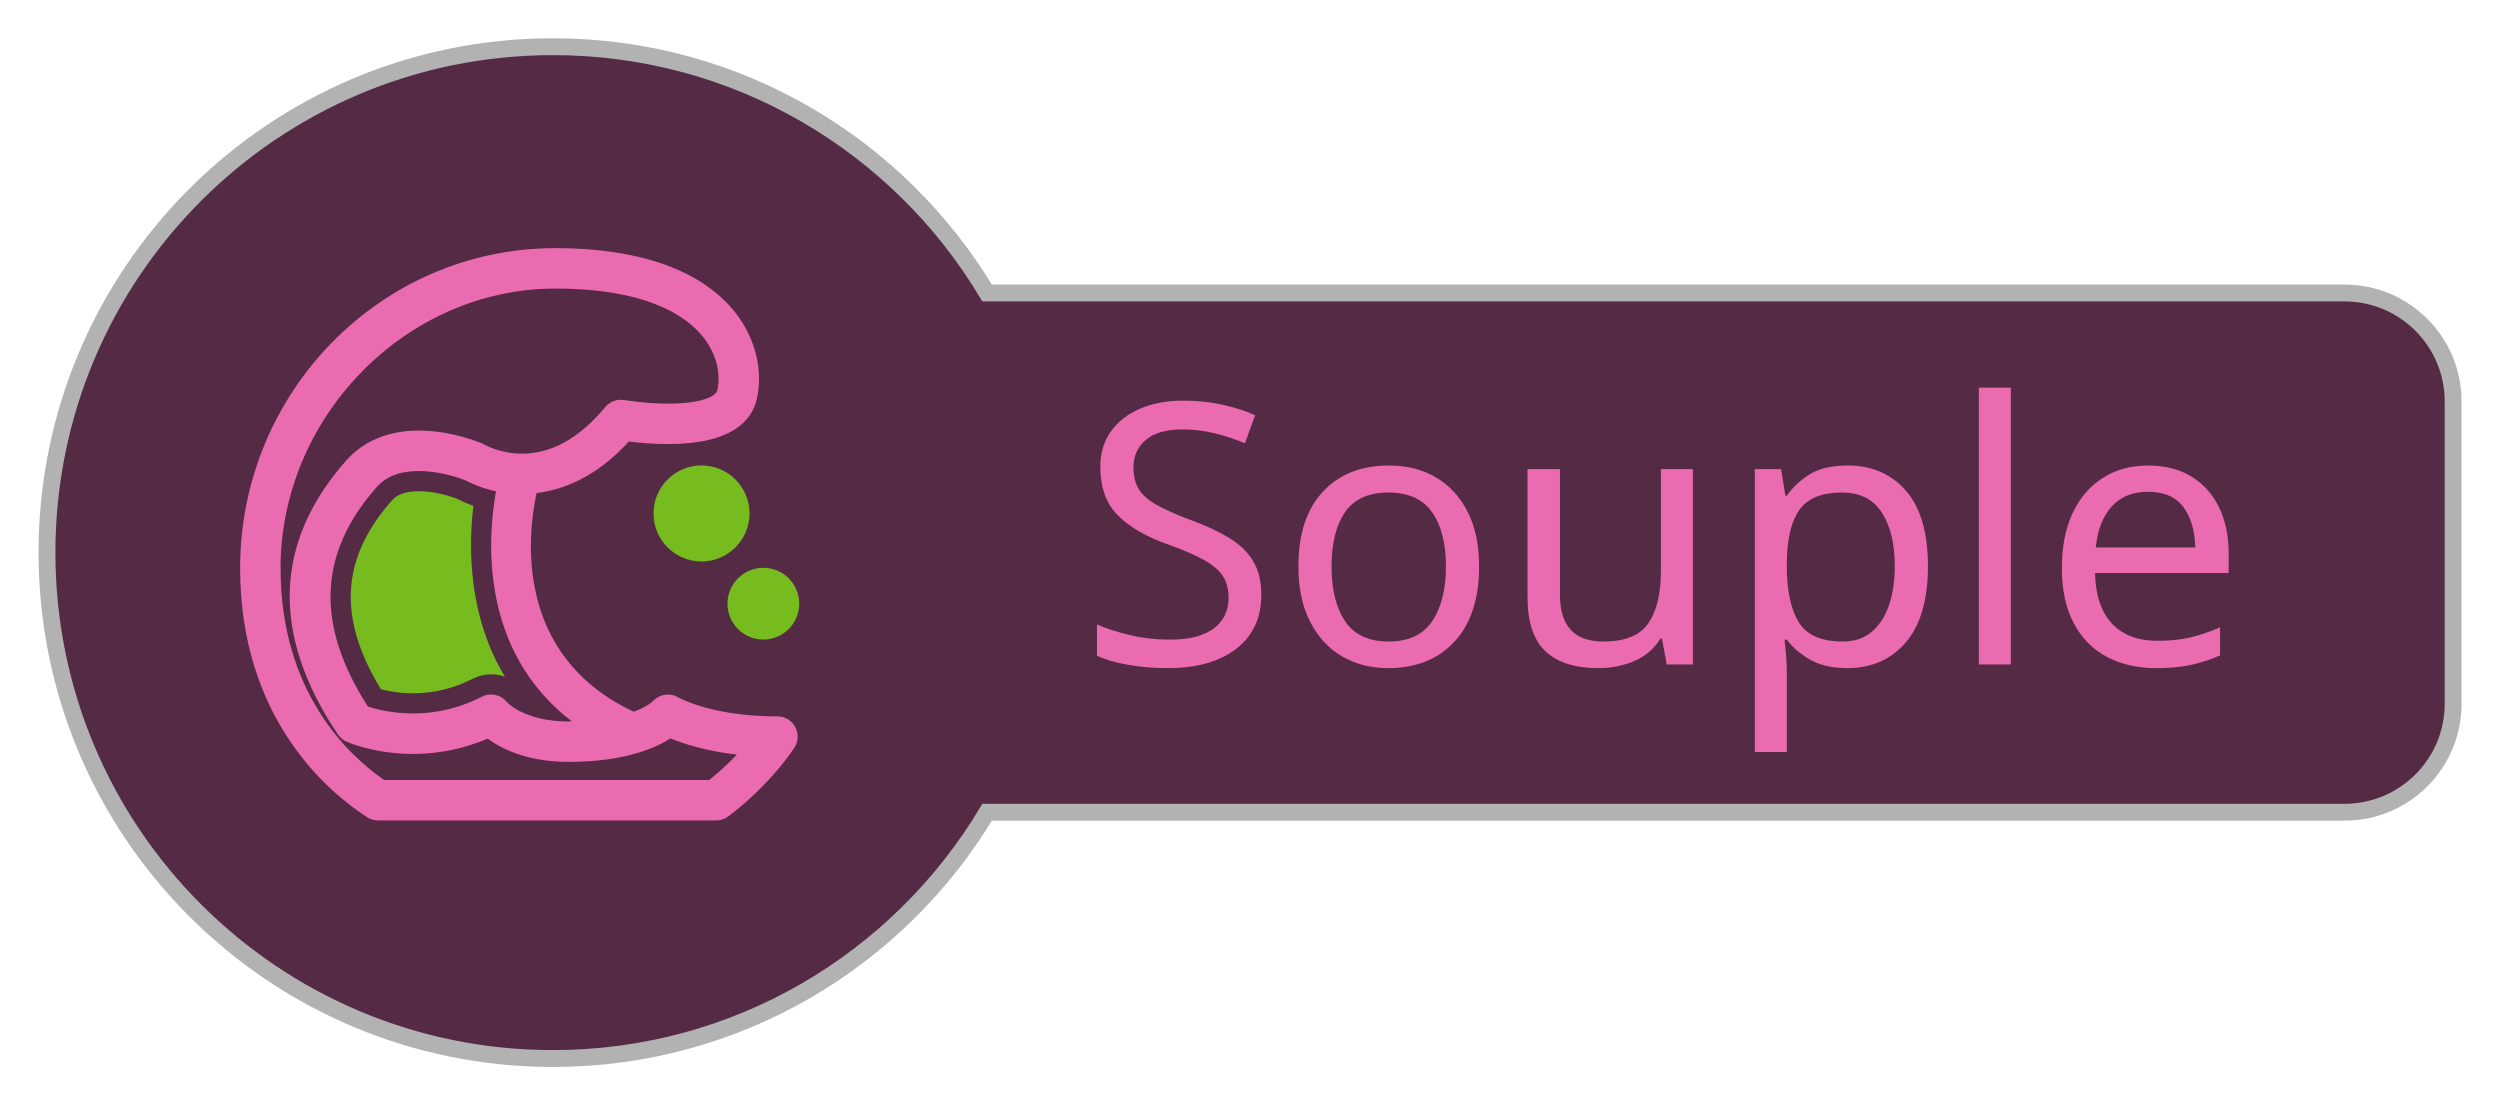
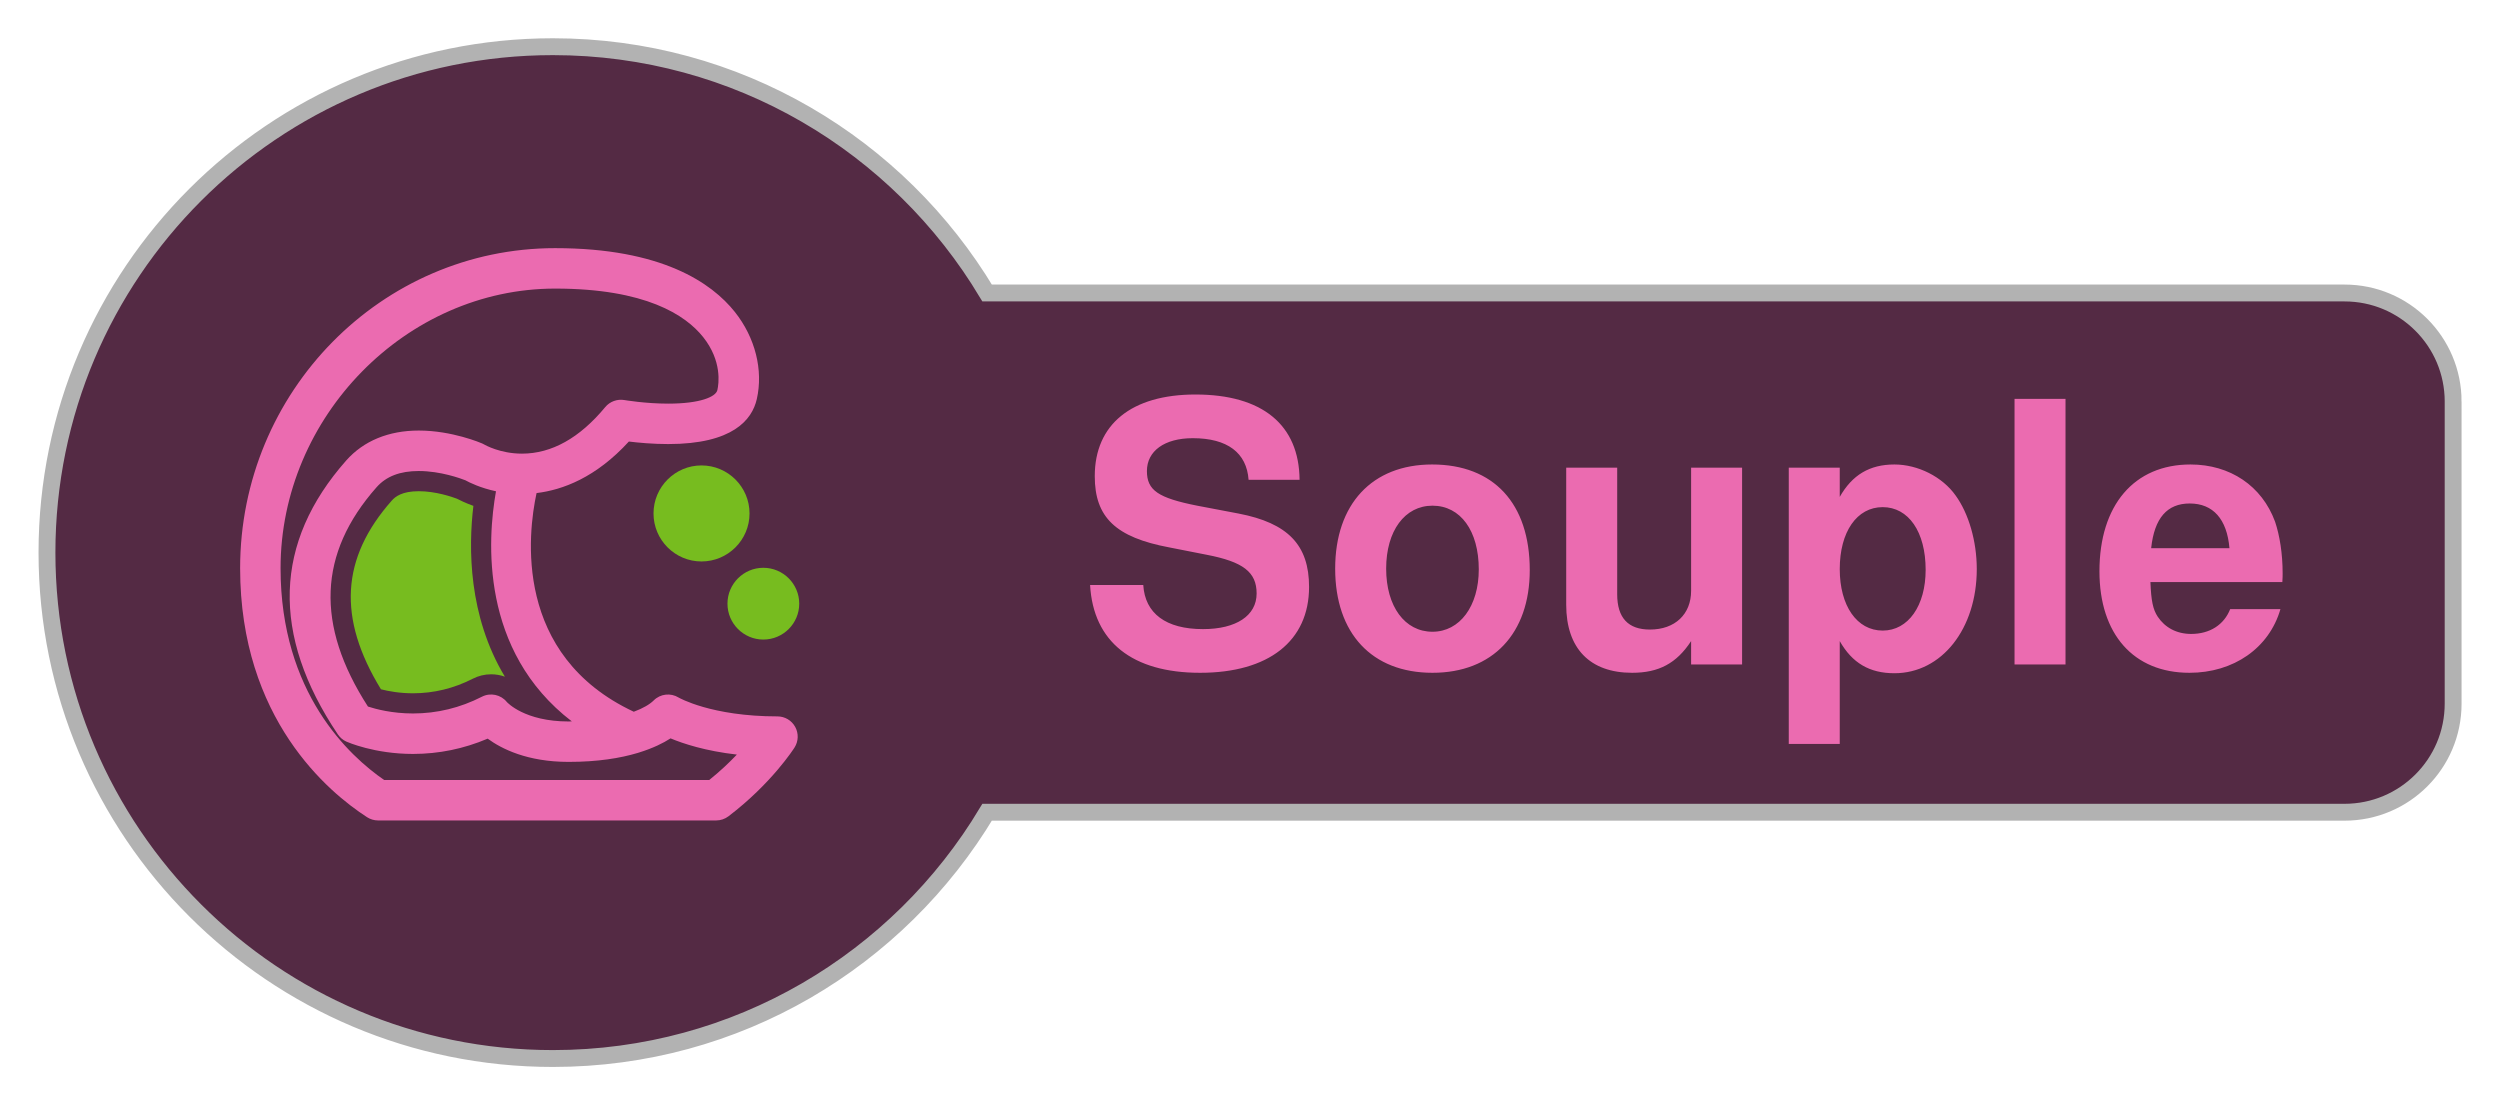
<svg xmlns="http://www.w3.org/2000/svg" version="1.1" id="Calque_1" x="0px" y="0px" viewBox="168 389.7 267.4 118.2" enable-background="new 0 0 595.28 841.89" xml:space="preserve">
  <path fill="#542A44" stroke="#B2B2B2" stroke-width="1.804" stroke-miterlimit="10" d="M430.388,432.65  c0-6.412-5.199-11.611-11.613-11.611H273.582c-9.455-15.779-26.711-26.344-46.445-26.344c-29.887,0-54.113,24.229-54.113,54.113  c0,29.887,24.227,54.111,54.113,54.111c19.734,0,36.99-10.564,46.445-26.342h145.192c6.414-0.002,11.613-5.195,11.613-11.613V432.65  z" />
-   <text transform="matrix(1 0 0 1 283.3457 460.7715)" fill="#EB6BB0" font-family="'SFUIText-Bold'" font-size="38.961">Souple</text>
+   <text transform="matrix(1 0 0 1 283.3457 460.7715)" fill="#EB6BB0" font-family="-apple-system,BlinkMacSystemFont,'SF Pro Text','SFUIText-Bold',Helvetica,Arial,sans-serif" font-weight="700" font-size="38.961">Souple</text>
  <g>
    <path fill="#77BC1F" d="M243.033,449.754c-2.83,0-5.133-2.303-5.133-5.135s2.303-5.137,5.133-5.137   c2.832,0,5.137,2.305,5.137,5.137S245.865,449.754,243.033,449.754z" />
    <path fill="#77BC1F" d="M249.646,458.107c-2.115,0-3.836-1.723-3.836-3.838s1.721-3.838,3.836-3.838c2.119,0,3.84,1.723,3.84,3.838   S251.766,458.107,249.646,458.107z" />
    <path fill="#77BC1F" d="M208.746,463.426c0.816,0.209,2.006,0.428,3.428,0.428c2.221,0,4.369-0.523,6.387-1.555   c0.605-0.312,1.285-0.477,1.969-0.477c0.51,0,1.006,0.088,1.471,0.256c-3.918-6.51-3.902-13.803-3.367-18.271   c-0.811-0.289-1.414-0.582-1.766-0.768c-0.547-0.205-2.281-0.799-4.074-0.799c-1.797,0-2.516,0.578-2.896,1.01   C204.465,449.393,204.092,455.82,208.746,463.426z" />
    <path fill="#EB6BB0" d="M253.053,467.447c-0.379-0.691-1.105-1.121-1.895-1.121c-7.09,0-10.555-2.008-10.572-2.016   c-0.854-0.527-1.957-0.402-2.668,0.309c-0.402,0.404-1.117,0.832-2.127,1.209c-12.908-6.051-11.336-19.061-10.4-23.389   c2.787-0.336,6.346-1.656,9.873-5.512c1.016,0.125,2.555,0.27,4.211,0.27c6.91,0,8.965-2.605,9.469-4.795   c0.715-3.104-0.162-6.594-2.346-9.338c-2.479-3.113-7.822-6.822-19.221-6.822c-18.58,0-33.693,15.355-33.693,34.232   c0,16.127,9.496,24,13.58,26.635c0.35,0.225,0.756,0.346,1.172,0.346h36.168c0.473,0,0.934-0.156,1.309-0.441   c4.607-3.506,6.977-7.211,7.076-7.367C253.408,468.979,253.434,468.137,253.053,467.447z M229.158,466.857   c-0.117,0.002-0.221,0.012-0.34,0.012c-4.709,0-6.561-2.033-6.609-2.086c-0.645-0.793-1.758-1.027-2.664-0.561   c-2.324,1.189-4.805,1.791-7.371,1.791c-2.236,0-3.984-0.469-4.82-0.742c-5.623-8.719-5.318-16.395,0.922-23.453   c1.035-1.172,2.514-1.738,4.518-1.738c2.332,0,4.508,0.805,4.982,0.99c0.445,0.248,1.615,0.822,3.275,1.178   C220.133,447.396,219.322,459.311,229.158,466.857z M243.859,473.129h-34.768c-3.711-2.553-11.082-9.309-11.082-22.654   c0-16.211,13.449-29.908,29.367-29.908c9.674,0,13.951,2.824,15.836,5.191c2.029,2.551,1.674,4.988,1.516,5.672   c-0.166,0.719-1.855,1.443-5.254,1.443c-2.451,0-4.678-0.381-4.701-0.385c-0.746-0.127-1.539,0.154-2.035,0.752   c-2.734,3.307-5.732,4.982-8.91,4.982c-2.34,0-3.967-0.943-3.971-0.943c-0.086-0.055-0.176-0.102-0.271-0.141   c-0.131-0.059-3.246-1.387-6.793-1.387c-3.225,0-5.906,1.107-7.758,3.199c-7.756,8.773-8.057,18.633-0.895,29.305   c0.227,0.336,0.543,0.602,0.912,0.768c0.121,0.053,2.99,1.318,7.121,1.318c2.764,0,5.443-0.551,7.988-1.635   c1.473,1.082,4.236,2.486,8.656,2.486c3.148,0,5.545-0.406,7.377-0.953c0.059-0.016,0.115-0.035,0.176-0.055   c1.473-0.459,2.578-1.004,3.352-1.508c1.365,0.57,3.723,1.348,7.092,1.734C246.014,471.254,245.027,472.193,243.859,473.129z" />
  </g>
</svg>
